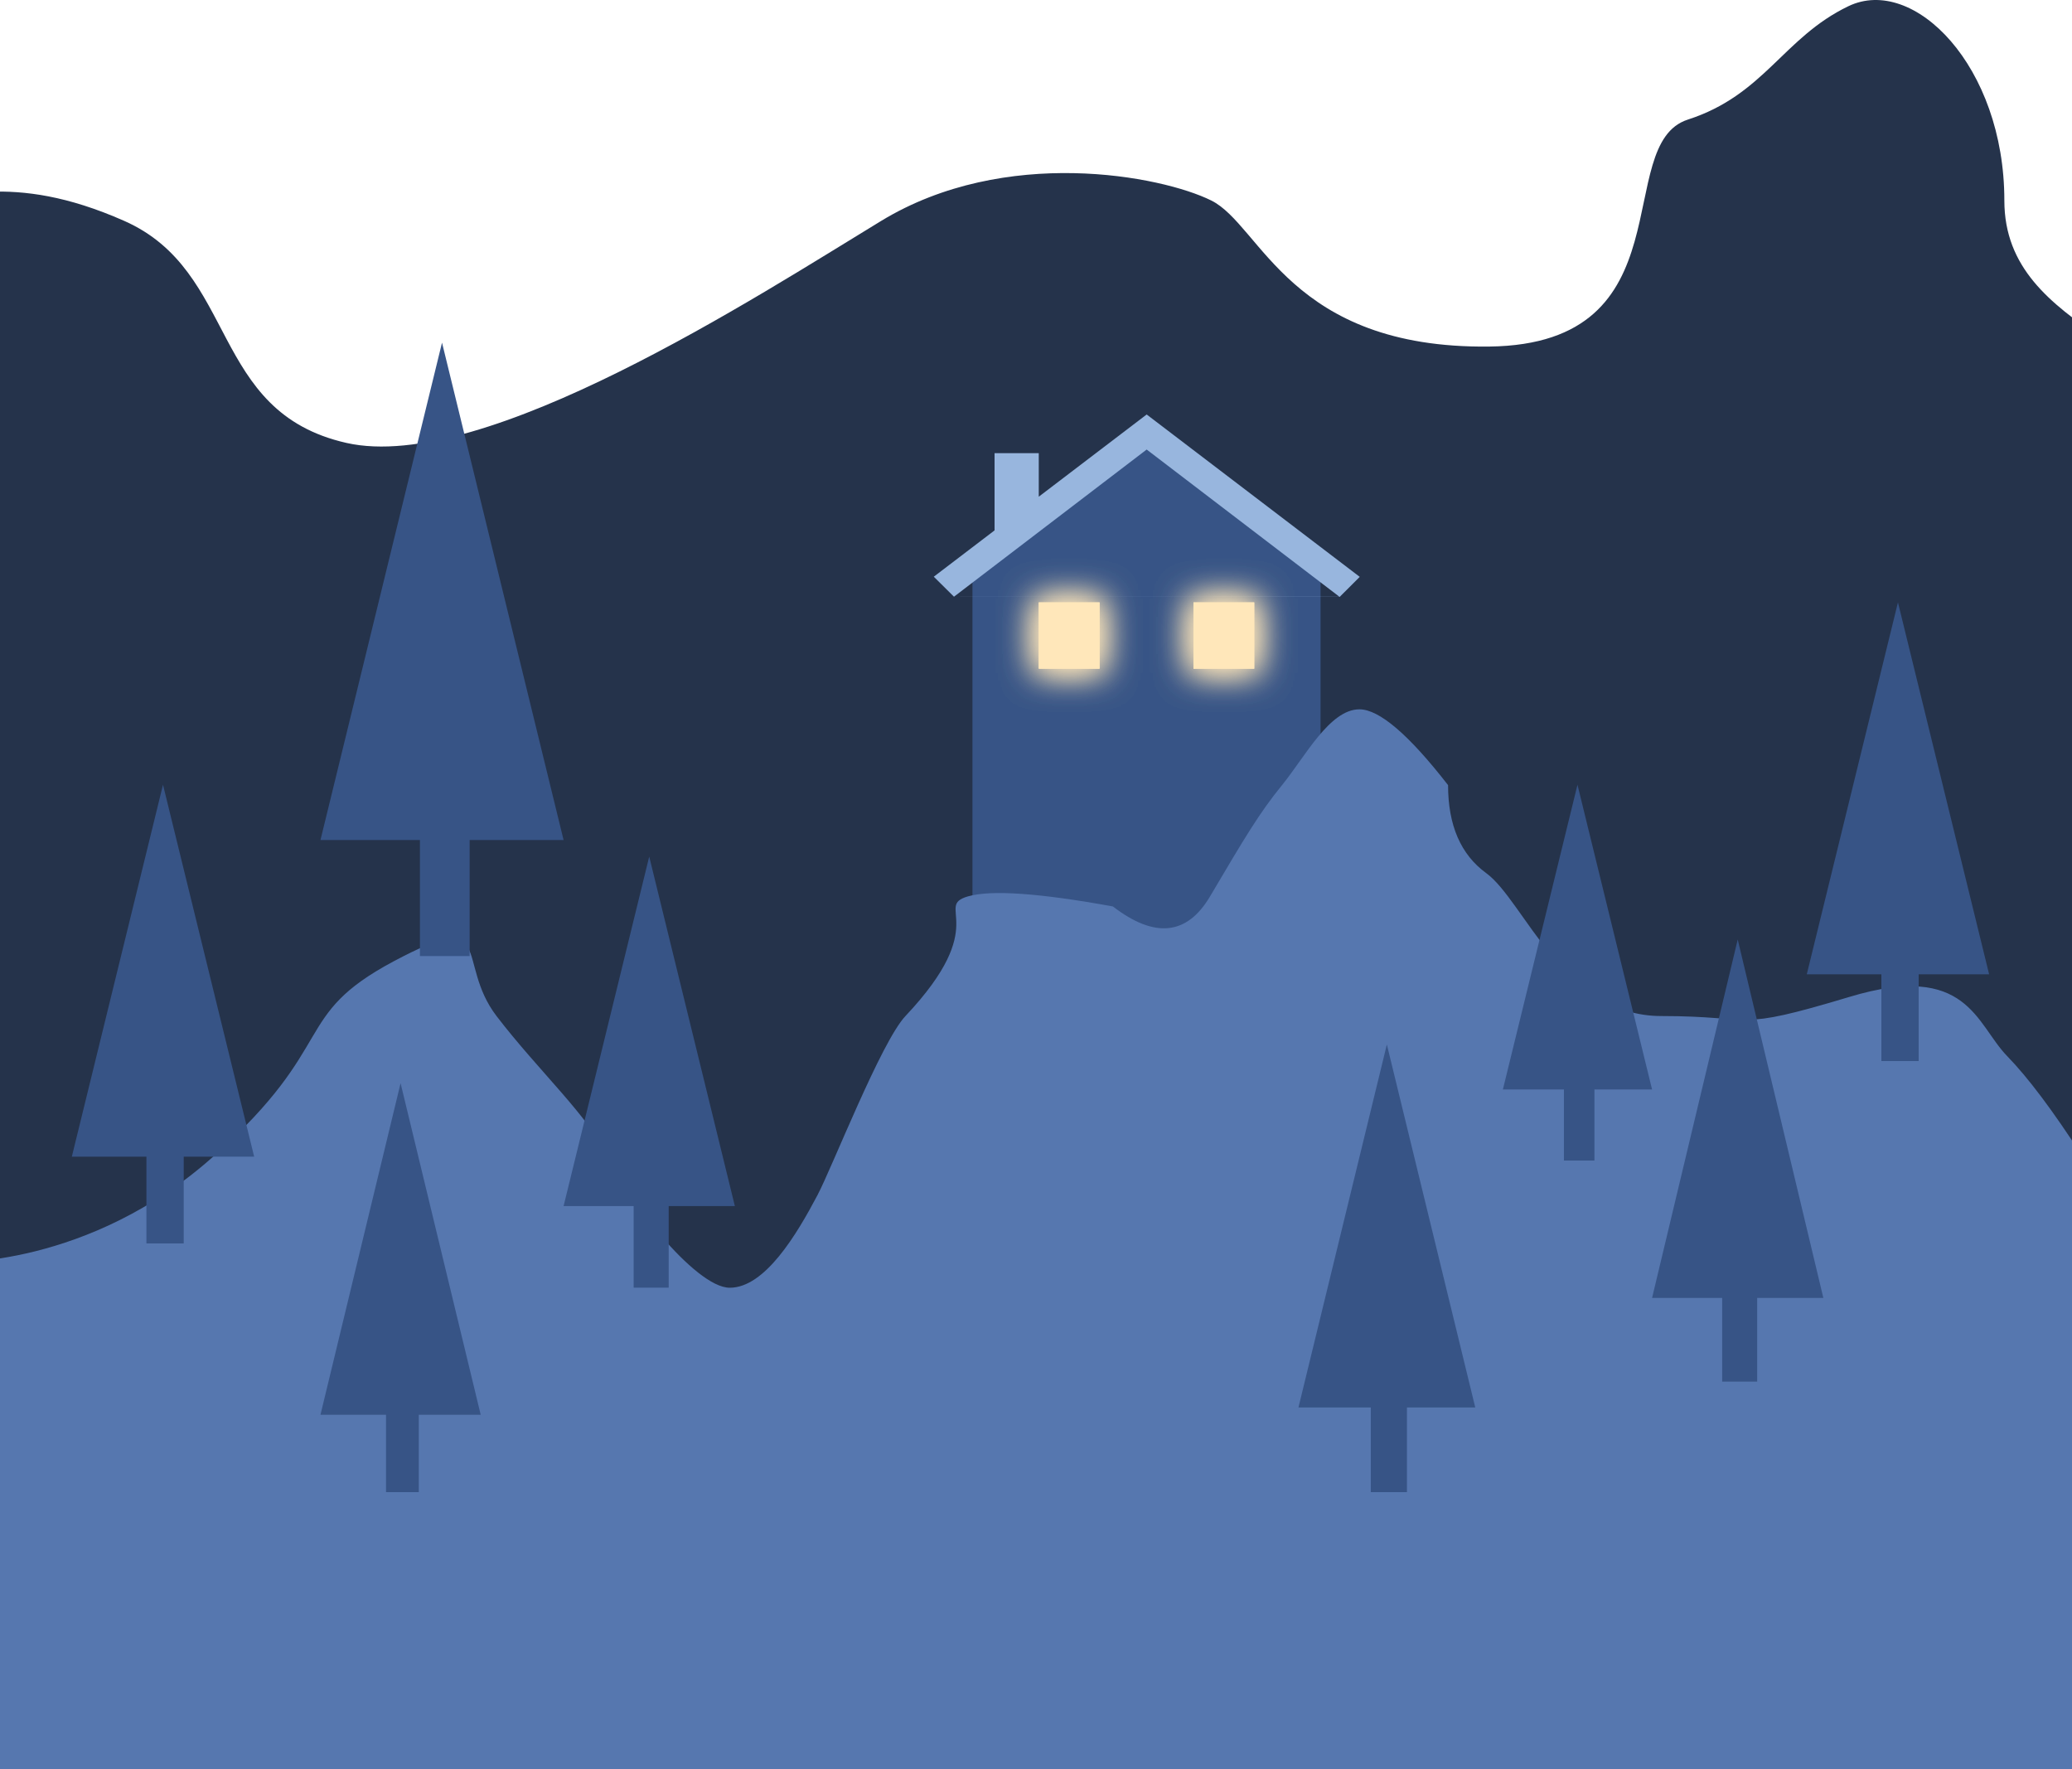
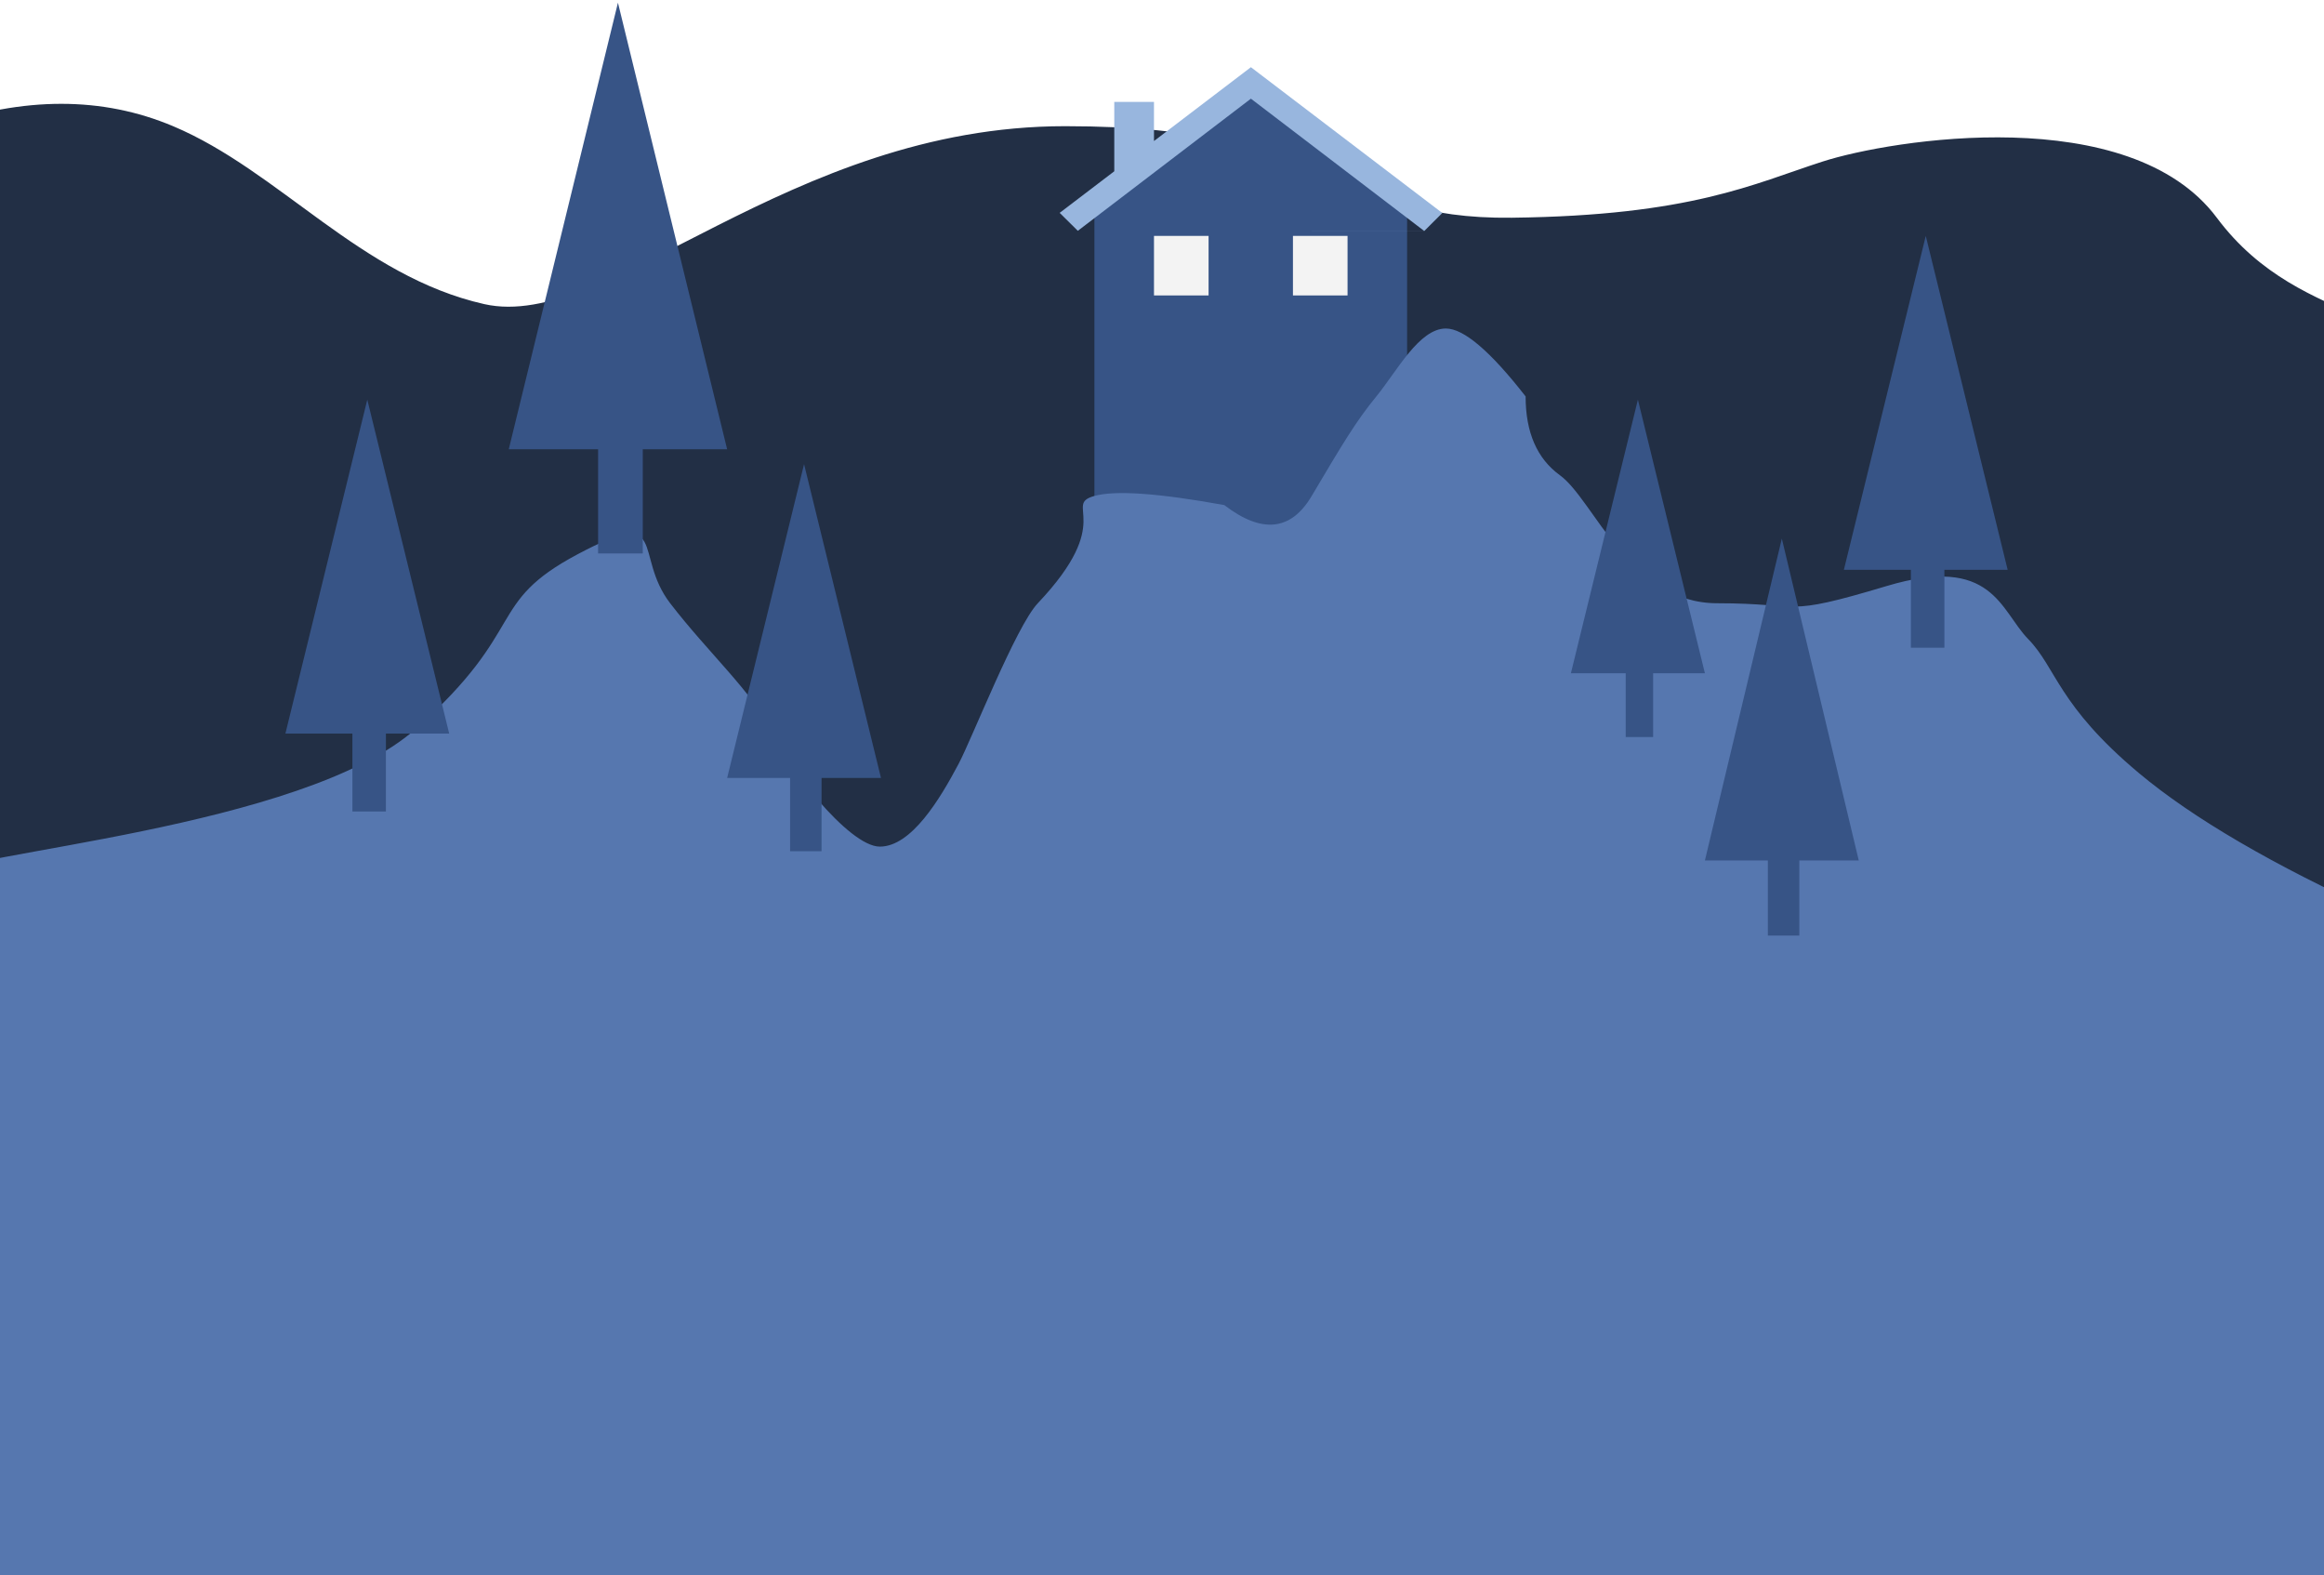
- <svg xmlns="http://www.w3.org/2000/svg" xmlns:xlink="http://www.w3.org/1999/xlink" width="375px" height="320px" viewBox="0 0 375 320" version="1.1">
-   <defs>
-     <rect id="path-1" x="235" y="110" width="11" height="12" />
-     <filter x="-95.5%" y="-87.5%" width="290.9%" height="275.0%" filterUnits="objectBoundingBox" id="filter-2">
-       <feMorphology radius="0.5" operator="dilate" in="SourceAlpha" result="shadowSpreadOuter1" />
-       <feOffset dx="0" dy="0" in="shadowSpreadOuter1" result="shadowOffsetOuter1" />
-       <feGaussianBlur stdDeviation="3" in="shadowOffsetOuter1" result="shadowBlurOuter1" />
-       <feColorMatrix values="0 0 0 0 1   0 0 0 0 0.906   0 0 0 0 0.729  0 0 0 1 0" type="matrix" in="shadowBlurOuter1" />
-     </filter>
-     <rect id="path-3" x="235" y="110" width="11" height="12" />
-     <filter x="-95.5%" y="-87.5%" width="290.9%" height="275.0%" filterUnits="objectBoundingBox" id="filter-4">
-       <feMorphology radius="0.5" operator="dilate" in="SourceAlpha" result="shadowSpreadOuter1" />
-       <feOffset dx="0" dy="0" in="shadowSpreadOuter1" result="shadowOffsetOuter1" />
-       <feGaussianBlur stdDeviation="3" in="shadowOffsetOuter1" result="shadowBlurOuter1" />
-       <feColorMatrix values="0 0 0 0 1   0 0 0 0 0.906   0 0 0 0 0.729  0 0 0 1 0" type="matrix" in="shadowBlurOuter1" />
-     </filter>
-     <rect id="path-5" x="263" y="110" width="11" height="12" />
-     <filter x="-95.5%" y="-87.5%" width="290.9%" height="275.0%" filterUnits="objectBoundingBox" id="filter-6">
-       <feMorphology radius="0.5" operator="dilate" in="SourceAlpha" result="shadowSpreadOuter1" />
-       <feOffset dx="0" dy="0" in="shadowSpreadOuter1" result="shadowOffsetOuter1" />
-       <feGaussianBlur stdDeviation="3" in="shadowOffsetOuter1" result="shadowBlurOuter1" />
-       <feColorMatrix values="0 0 0 0 1   0 0 0 0 0.906   0 0 0 0 0.729  0 0 0 1 0" type="matrix" in="shadowBlurOuter1" />
-     </filter>
-     <rect id="path-7" x="263" y="110" width="11" height="12" />
-     <filter x="-95.5%" y="-87.5%" width="290.9%" height="275.0%" filterUnits="objectBoundingBox" id="filter-8">
-       <feMorphology radius="0.5" operator="dilate" in="SourceAlpha" result="shadowSpreadOuter1" />
-       <feOffset dx="0" dy="0" in="shadowSpreadOuter1" result="shadowOffsetOuter1" />
-       <feGaussianBlur stdDeviation="3" in="shadowOffsetOuter1" result="shadowBlurOuter1" />
-       <feColorMatrix values="0 0 0 0 1   0 0 0 0 0.906   0 0 0 0 0.729  0 0 0 1 0" type="matrix" in="shadowBlurOuter1" />
-     </filter>
-   </defs>
-   <g id="Weather-App" stroke="none" stroke-width="1" fill="none" fill-rule="evenodd" transform="translate(0, -347)">
-     <g id="houseandmountain" transform="translate(-47, 346)">
-       <path d="M451.833,86.931 C442.863,63.084 409.757,61.618 409.757,37.281 C409.757,12.943 393.34,-3.554 381.531,2.122 C369.721,7.797 366.353,18.156 352.471,22.641 C338.589,27.127 352.647,63.283 316.529,63.71 C280.411,64.137 275.271,41.766 266.224,37.281 C257.177,32.795 228.909,27.339 206.484,40.97 C184.058,54.601 134.626,86.78 109.704,81.147 C84.783,75.513 90.179,50.116 69.483,40.97 C48.787,31.824 38.594,37.281 29.152,37.281 C22.858,37.281 13.474,38.51 1,40.97 L1,370.057 L451.833,366.005 C457.813,195.854 457.813,102.829 451.833,86.931 Z" id="Path-2" fill="#25334B" />
-       <path d="M223,106 L254.5,82 L286,106 L286,177 L223,177 L223,106 Z" id="Combined-Shape-Copy" fill="#375486" />
-       <path d="M227,96.974 L227,83 L235,83 L235,90.879 L254.529,76 L293.091,105.381 L289.47,109 L219.668,108.985 L289.417,108.985 L254.529,82.343 L219.656,108.974 L216,105.355 L227,96.974 Z" id="Combined-Shape" fill="#98B6DE" />
-       <path d="M38.133,229.406 C38.133,229.406 63.008,230.496 85.699,210.191 C108.391,189.887 99.66,184.852 118.262,174.941 C136.863,165.031 129.282,174.941 136.863,184.852 C144.445,194.762 153.805,203.238 156.836,210.191 C159.867,217.145 172.719,234.016 179.078,234.016 C185.437,234.016 191.184,224.4 194.938,217.286 C197.642,212.163 206.471,189.517 210.875,184.852 C226.609,168.18 215.906,165.023 222.176,163.203 C226.355,161.99 235.103,162.596 248.418,165.023 C255.98,170.846 261.841,170.24 266,163.203 C272.238,152.648 274.887,148.148 279.027,143.07 C283.168,137.992 287.631,129.353 293.025,129.353 C296.621,129.353 301.972,133.926 309.078,143.07 C309.078,150.336 311.376,155.641 315.973,158.985 C322.867,164 329.953,184.852 347.652,184.852 C365.352,184.852 360.379,187.814 381.754,181.378 C403.129,174.941 404.605,186.293 410.262,192.098 C414.033,195.967 418.561,201.999 423.848,210.191 L431.128,221.836 L431.128,361 L38.133,361 C38.133,273.271 38.133,229.406 38.133,229.406 Z" id="Path" fill="#5677AF" />
-       <path d="" id="Path-3" stroke="#979797" />
-       <g id="Rectangle-3">
-         <use fill="black" fill-opacity="1" filter="url(#filter-2)" xlink:href="#path-1" />
-         <use fill="#FFE7BA" fill-rule="evenodd" xlink:href="#path-1" />
+ <svg xmlns="http://www.w3.org/2000/svg" width="375px" height="254px" viewBox="0 0 375 254" version="1.1">
+   <defs />
+   <g id="Weather-App" stroke="none" stroke-width="1" fill="none" fill-rule="evenodd" transform="translate(0, -413)">
+     <g id="houseandmountain-n" transform="translate(-10, 363)">
+       <g id="background-n" transform="translate(0, 34)" fill="#222F45">
+         <path d="M410,83.845 C402.809,64.784 381.755,69.947 367.702,51.126 C353.649,32.306 315.199,38.485 304.071,42.071 C292.942,45.656 282.894,50.785 253.94,51.126 C224.986,51.467 226.564,36.357 181.873,36.357 C137.182,36.357 108.12,69.567 88.141,65.064 C68.163,60.561 55.055,43.571 37.931,36.357 C26.515,31.548 13.871,31.548 0,36.357 L1,302 L410,302 C414.794,169.271 414.794,96.553 410,83.845 Z" id="Path-2" />
      </g>
-       <g id="Rectangle-3">
-         <use fill="black" fill-opacity="1" filter="url(#filter-4)" xlink:href="#path-3" />
-         <use fill="#FFE7BA" fill-rule="evenodd" xlink:href="#path-3" />
+       <path d="M186.595,84.857 L211.823,65.644 L237.05,84.857 L237.05,141.695 L186.595,141.695 L186.595,84.857 Z" id="Combined-Shape-Copy" fill="#375486" />
+       <path d="M189.799,77.632 L189.799,66.445 L196.206,66.445 L196.206,72.752 L211.846,60.841 L242.73,84.362 L239.829,87.259 L183.927,87.246 L239.787,87.246 L211.846,65.919 L183.917,87.238 L180.989,84.341 L189.799,77.632 Z" id="Combined-Shape" fill="#98B6DE" />
+       <g id="foreground" transform="translate(0, 98)" fill="#5677AF">
+         <path d="M5.80749858e-13,93.219 C3.263,89.538 58.938,85.776 77.126,69.56 C95.314,53.344 88.316,49.323 103.226,41.408 C118.136,33.494 112.059,41.408 118.136,49.323 C124.213,57.237 131.715,64.007 134.145,69.56 C136.575,75.113 146.876,88.587 151.973,88.587 C157.07,88.587 161.676,80.907 164.685,75.226 C166.852,71.134 173.929,53.049 177.459,49.323 C190.07,36.008 181.492,33.487 186.517,32.034 C189.867,31.064 196.879,31.549 207.551,33.487 C213.613,38.138 218.31,37.653 221.644,32.034 C226.644,23.604 228.767,20.01 232.086,15.955 C235.405,11.899 238.982,5 243.306,5 C246.188,5 250.477,8.652 256.173,15.955 C256.173,21.758 258.015,25.994 261.699,28.665 C267.225,32.67 272.905,49.323 287.091,49.323 C301.278,49.323 297.292,51.689 314.425,46.548 C331.558,41.408 332.741,50.474 337.275,55.11 C341.809,59.745 342.056,65.772 355.117,76.71 C363.824,84.001 376.785,91.564 394,99.398 L394,221 L-2.52242671e-13,221 C3.5408713e-13,135.813 6.31751306e-13,93.219 5.80749858e-13,93.219 Z" id="Path" />
      </g>
-       <g id="Rectangle-3-Copy">
-         <use fill="black" fill-opacity="1" filter="url(#filter-6)" xlink:href="#path-5" />
-         <use fill="#FFE7BA" fill-rule="evenodd" xlink:href="#path-5" />
-       </g>
-       <g id="Rectangle-3-Copy">
-         <use fill="black" fill-opacity="1" filter="url(#filter-8)" xlink:href="#path-7" />
-         <use fill="#FFE7BA" fill-rule="evenodd" xlink:href="#path-7" />
-       </g>
-       <g id="trees" transform="translate(60, 63)" fill="#375486">
-         <g id="Group" transform="translate(45, 0)">
-           <path d="M27,90 L27,111 L18,111 L18,90 L0,90 L22,0 L44,90 L27,90 Z" id="Combined-Shape" />
+       <rect id="Rectangle-3" fill="#F3F3F3" x="196.206" y="88.059" width="8.81" height="9.606" />
+       <rect id="Rectangle-3-Copy" fill="#F3F3F3" x="218.63" y="88.059" width="8.81" height="9.606" />
+       <g id="trees" transform="translate(56.05252, 50.43396)" fill="#375486">
+         <g id="Group" transform="translate(36.03939, 0)">
+           <path d="M21.624,72.049 L21.624,88.86 L14.416,88.86 L14.416,72.049 L0,72.049 L17.619,0 L35.239,72.049 L21.624,72.049 Z" id="Combined-Shape" />
        </g>
-         <g id="Group" transform="translate(0, 80)">
-           <path d="M20.25,67.297 L20.25,83 L13.5,83 L13.5,67.297 L0,67.297 L16.5,0 L33,67.297 L20.25,67.297 Z" id="Combined-Shape" />
+         <g id="Group" transform="translate(0, 64.04313)">
+           <path d="M16.218,53.874 L16.218,66.445 L10.812,66.445 L10.812,53.874 L0,53.874 L13.214,0 L26.429,53.874 L16.218,53.874 Z" id="Combined-Shape" />
        </g>
-         <g id="Group" transform="translate(45, 134)">
-           <path d="M17.795,60 L17.795,74 L11.864,74 L11.864,60 L0,60 L14.5,0 L29,60 L17.795,60 Z" id="Combined-Shape" />
+         <g id="Group" transform="translate(71.2779, 74.45014)">
+           <path d="M15.235,50.629 L15.235,62.442 L10.157,62.442 L10.157,50.629 L0,50.629 L12.414,0 L24.827,50.629 L15.235,50.629 Z" id="Combined-Shape" />
        </g>
-         <g id="Group" transform="translate(89, 93)">
-           <path d="M19.023,63.243 L19.023,78 L12.682,78 L12.682,63.243 L0,63.243 L15.5,0 L31,63.243 L19.023,63.243 Z" id="Combined-Shape" />
+         <g id="Group" transform="translate(207.4267, 64.04313)">
+           <path d="M13.269,44.138 L13.269,54.437 L8.846,54.437 L8.846,44.138 L0,44.138 L10.812,0 L21.624,44.138 L13.269,44.138 Z" id="Combined-Shape" />
        </g>
-         <g id="Group" transform="translate(259, 80)">
-           <path d="M16.568,55.135 L16.568,68 L11.045,68 L11.045,55.135 L0,55.135 L13.5,0 L27,55.135 L16.568,55.135 Z" id="Combined-Shape" />
+         <g id="Group" transform="translate(229.0503, 86.45822)">
+           <path d="M15.235,51.927 L15.235,64.043 L10.157,64.043 L10.157,51.927 L0,51.927 L12.414,0 L24.827,51.927 L15.235,51.927 Z" id="Combined-Shape" />
        </g>
-         <g id="Group" transform="translate(286, 108)">
-           <path d="M19.023,64.865 L19.023,80 L12.682,80 L12.682,64.865 L0,64.865 L15.5,0 L31,64.865 L19.023,64.865 Z" id="Combined-Shape" />
-         </g>
-         <g id="Group" transform="translate(222, 127)">
-           <path d="M19.636,65.676 L19.636,81 L13.091,81 L13.091,65.676 L0,65.676 L16,0 L32,65.676 L19.636,65.676 Z" id="Combined-Shape" />
-         </g>
-         <g id="Group" transform="translate(314, 47)">
-           <path d="M20.25,67.297 L20.25,83 L13.5,83 L13.5,67.297 L0,67.297 L16.5,0 L33,67.297 L20.25,67.297 Z" id="Combined-Shape" />
+         <g id="Group" transform="translate(251.4748, 37.62534)">
+           <path d="M16.218,53.874 L16.218,66.445 L10.812,66.445 L10.812,53.874 L0,53.874 L13.214,0 L26.429,53.874 L16.218,53.874 Z" id="Combined-Shape" />
        </g>
      </g>
    </g>
  </g>
</svg>
